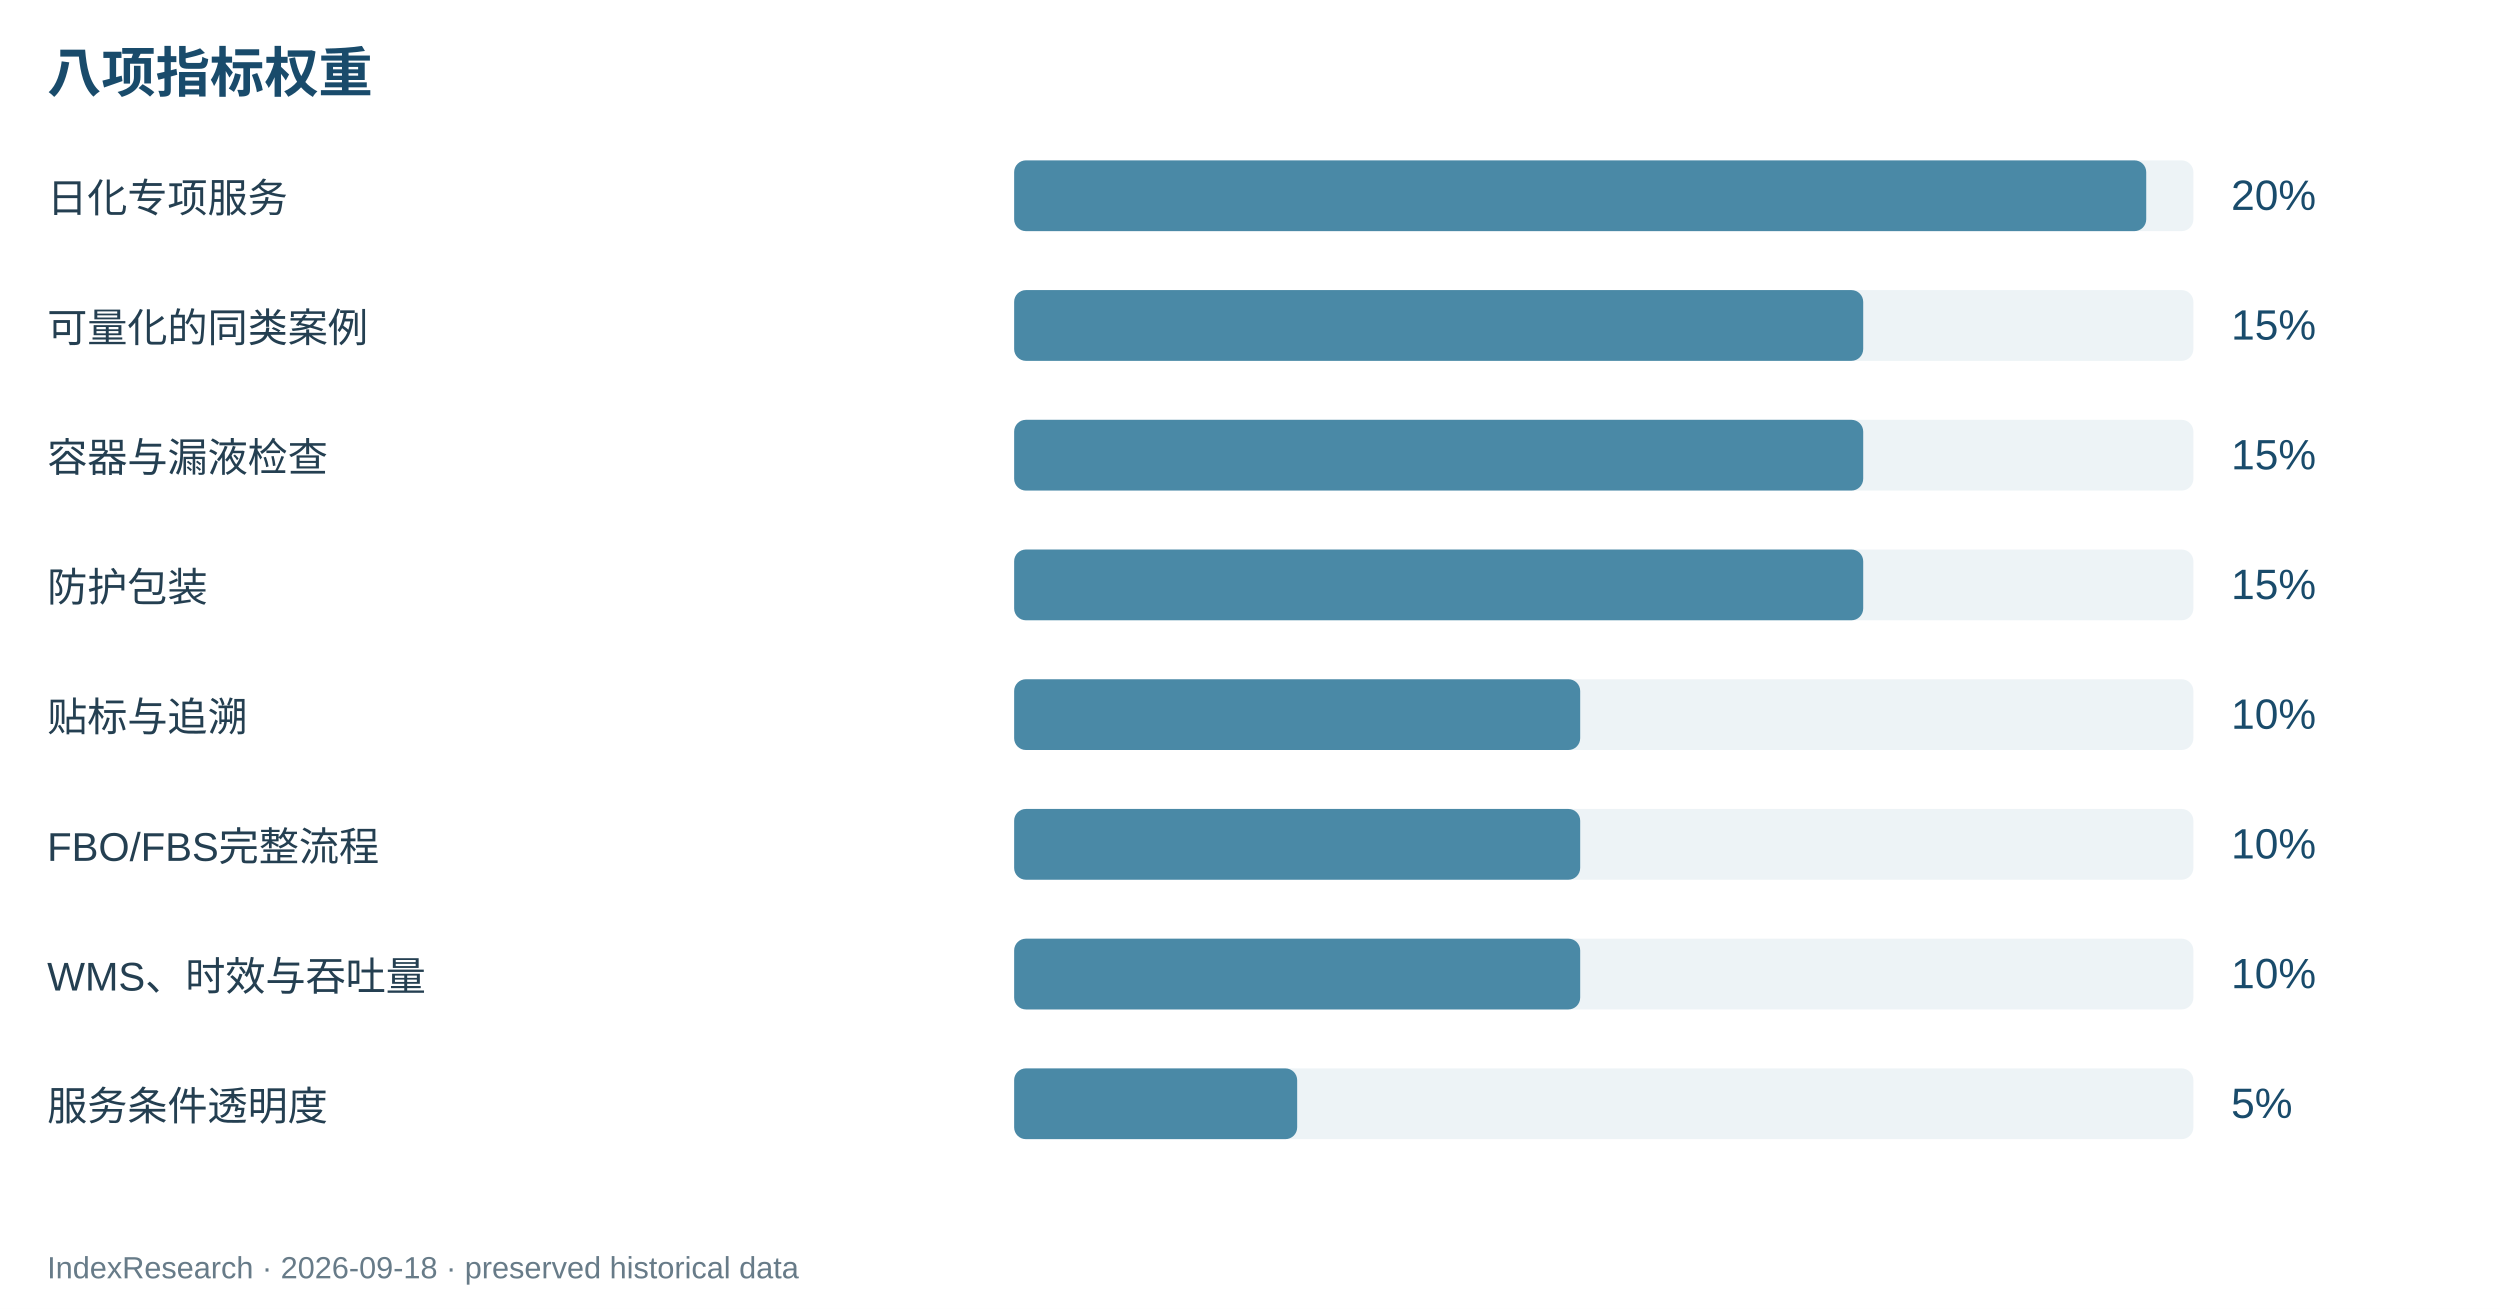
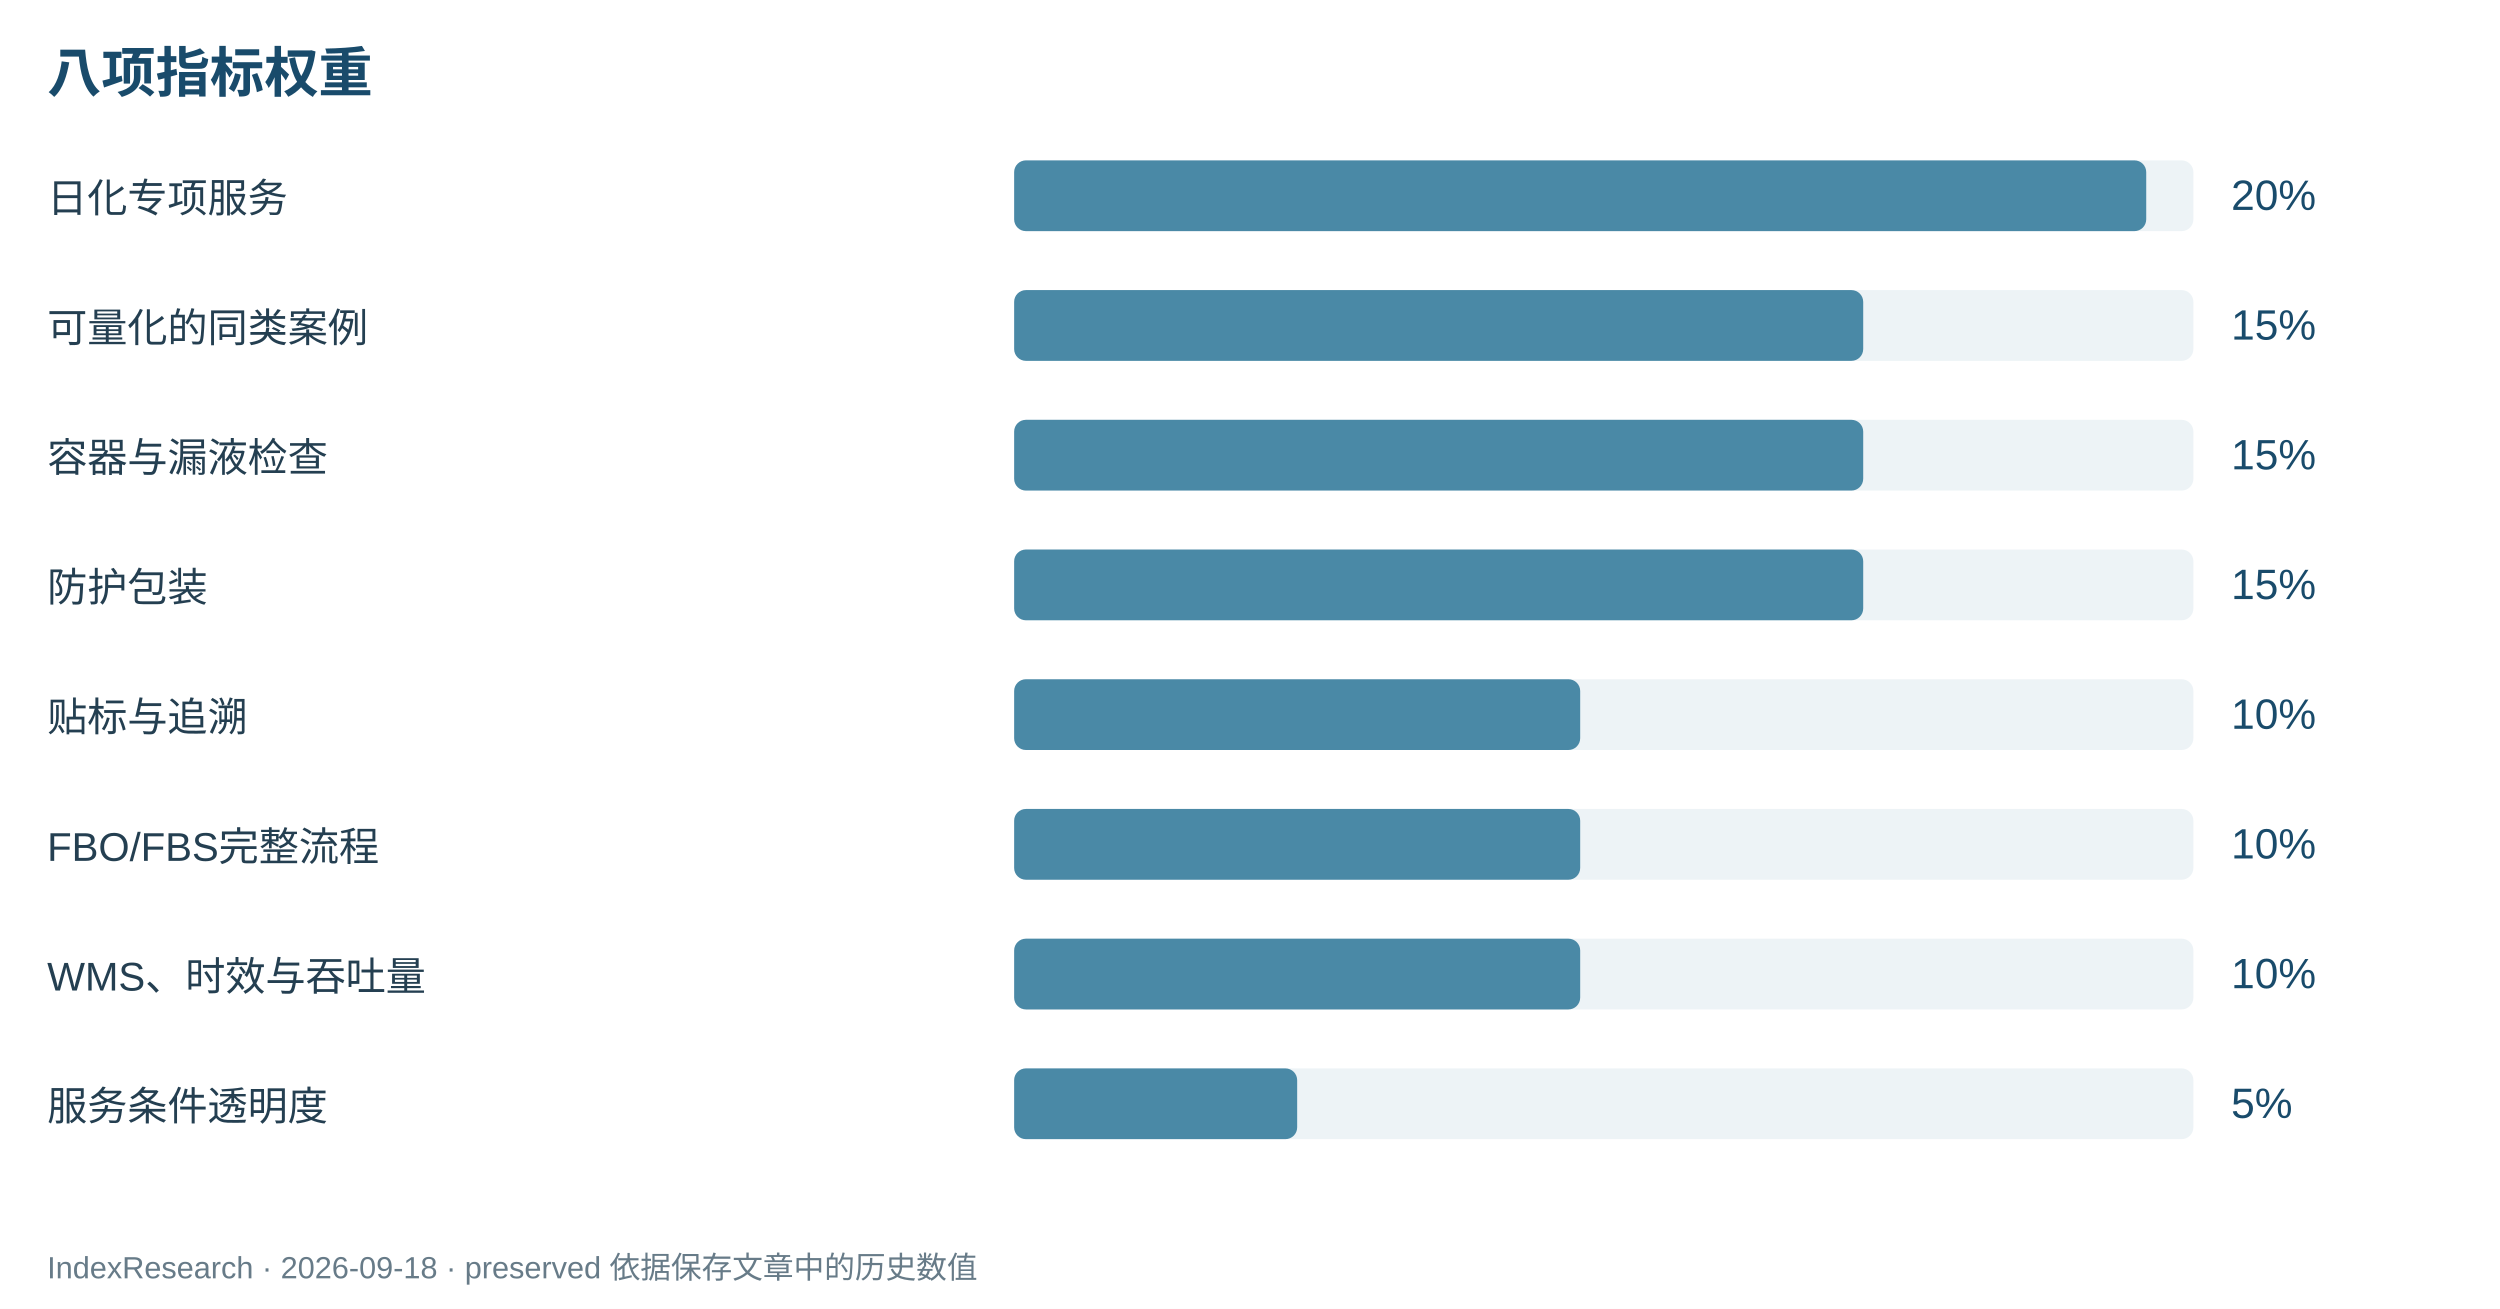
<svg xmlns="http://www.w3.org/2000/svg" width="1060" height="555" viewBox="0 0 1060 555" role="img">
  <rect width="1060" height="555" fill="#fff" />
  <text x="20" y="39" font-family="Arial,sans-serif" font-size="23" font-weight="bold" fill="#194b6b">八项指标权重</text>
  <text x="20" y="90" font-size="17" font-family="Arial,sans-serif" fill="#243f51">日化专项服务</text>
  <rect x="430" y="68" width="500" height="30" fill="#edf3f6" rx="5" />
  <rect x="430" y="68" width="480" height="30" fill="#4a89a6" rx="5" />
  <text x="946" y="89" font-size="18" font-family="Arial,sans-serif" fill="#194b6b">20%</text>
  <text x="20" y="145" font-size="17" font-family="Arial,sans-serif" fill="#243f51">可量化的同类案例</text>
  <rect x="430" y="123" width="500" height="30" fill="#edf3f6" rx="5" />
  <rect x="430" y="123" width="360" height="30" fill="#4a89a6" rx="5" />
  <text x="946" y="144" font-size="18" font-family="Arial,sans-serif" fill="#194b6b">15%</text>
  <text x="20" y="200" font-size="17" font-family="Arial,sans-serif" fill="#243f51">容器与漏液检查</text>
  <rect x="430" y="178" width="500" height="30" fill="#edf3f6" rx="5" />
  <rect x="430" y="178" width="360" height="30" fill="#4a89a6" rx="5" />
  <text x="946" y="199" font-size="18" font-family="Arial,sans-serif" fill="#194b6b">15%</text>
  <text x="20" y="255" font-size="17" font-family="Arial,sans-serif" fill="#243f51">防护包装</text>
  <rect x="430" y="233" width="500" height="30" fill="#edf3f6" rx="5" />
  <rect x="430" y="233" width="360" height="30" fill="#4a89a6" rx="5" />
  <text x="946" y="254" font-size="18" font-family="Arial,sans-serif" fill="#194b6b">15%</text>
  <text x="20" y="310" font-size="17" font-family="Arial,sans-serif" fill="#243f51">贴标与追溯</text>
  <rect x="430" y="288" width="500" height="30" fill="#edf3f6" rx="5" />
  <rect x="430" y="288" width="240" height="30" fill="#4a89a6" rx="5" />
  <text x="946" y="309" font-size="18" font-family="Arial,sans-serif" fill="#194b6b">10%</text>
  <text x="20" y="365" font-size="17" font-family="Arial,sans-serif" fill="#243f51">FBO/FBS完整流程</text>
  <rect x="430" y="343" width="500" height="30" fill="#edf3f6" rx="5" />
  <rect x="430" y="343" width="240" height="30" fill="#4a89a6" rx="5" />
  <text x="946" y="364" font-size="18" font-family="Arial,sans-serif" fill="#194b6b">10%</text>
  <text x="20" y="420" font-size="17" font-family="Arial,sans-serif" fill="#243f51">WMS、时效与吞吐量</text>
  <rect x="430" y="398" width="500" height="30" fill="#edf3f6" rx="5" />
  <rect x="430" y="398" width="240" height="30" fill="#4a89a6" rx="5" />
  <text x="946" y="419" font-size="18" font-family="Arial,sans-serif" fill="#194b6b">10%</text>
  <text x="20" y="475" font-size="17" font-family="Arial,sans-serif" fill="#243f51">服务条件透明度</text>
  <rect x="430" y="453" width="500" height="30" fill="#edf3f6" rx="5" />
  <rect x="430" y="453" width="120" height="30" fill="#4a89a6" rx="5" />
  <text x="946" y="474" font-size="18" font-family="Arial,sans-serif" fill="#194b6b">5%</text>
-   <text x="20" y="542" font-family="Arial,sans-serif" font-size="13" fill="#677b88">IndexResearch · 2026-09-18 · preserved historical data</text>
+   <text x="20" y="542" font-family="Arial,sans-serif" font-size="13" fill="#677b88">IndexResearch · 2026-09-18 · preserved 依据保存文章中的历史数值</text>
</svg>
